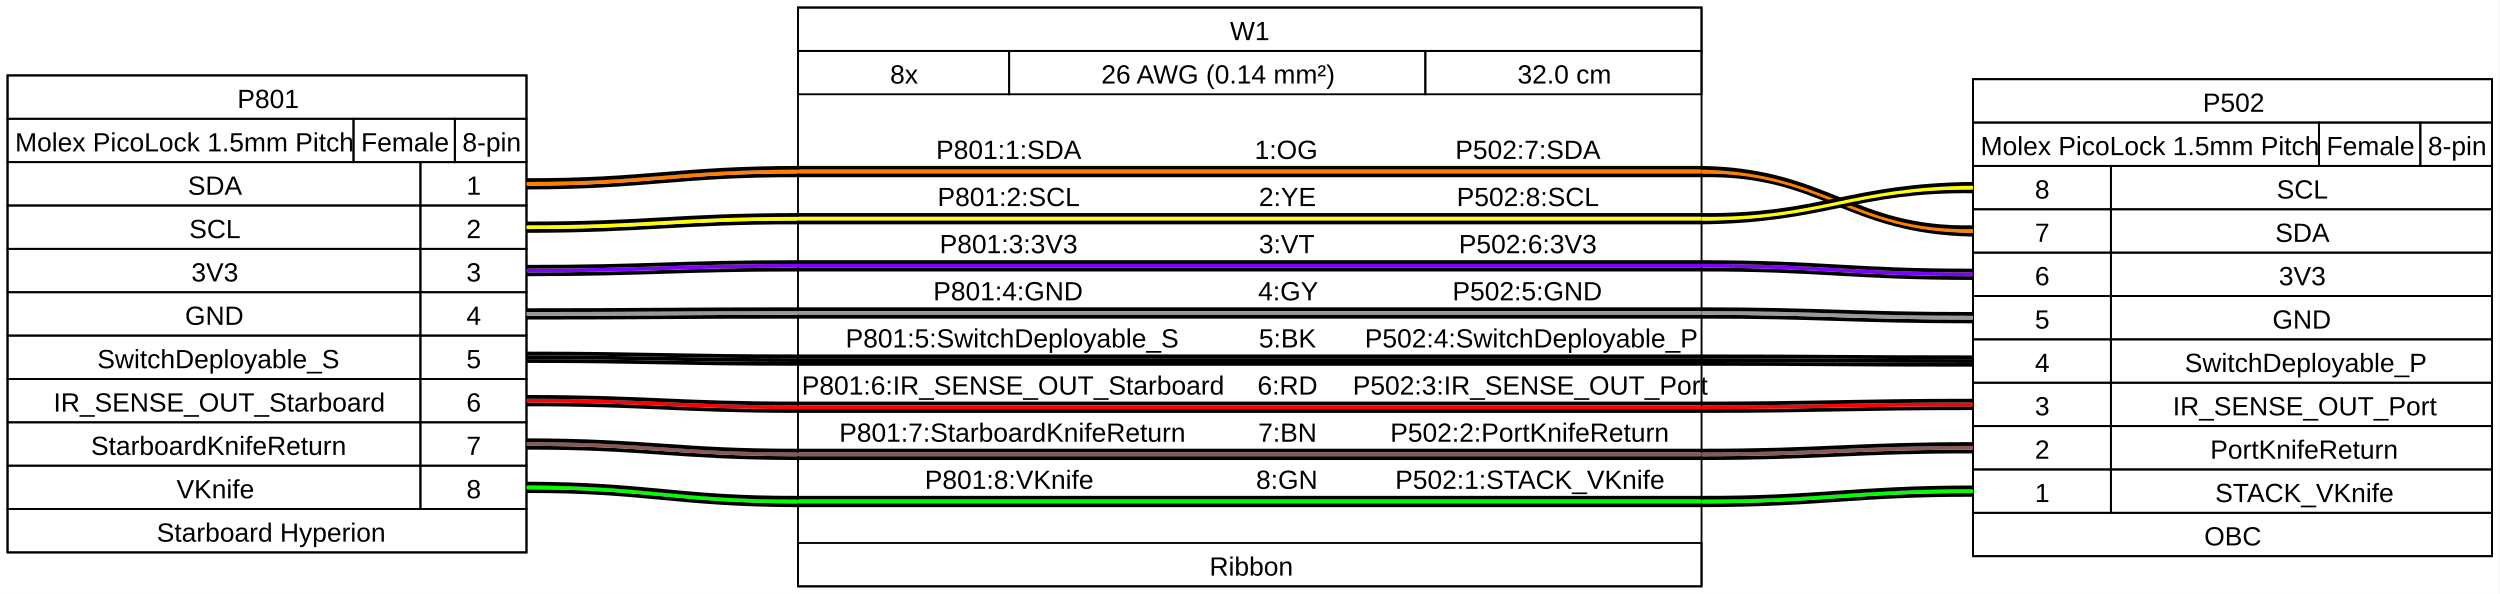
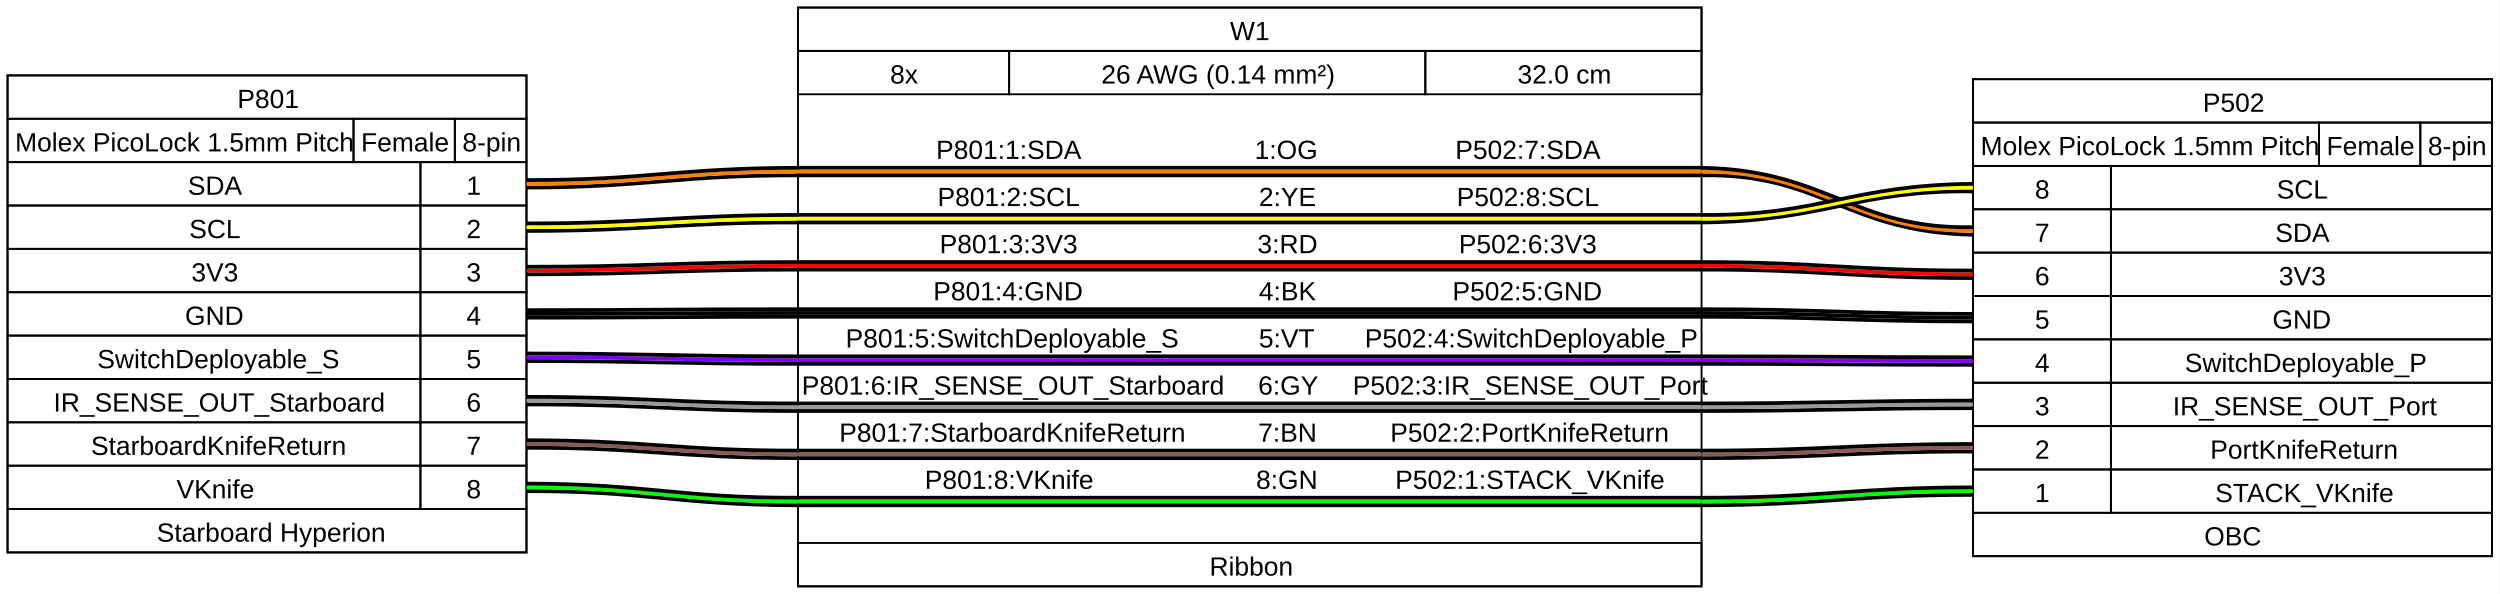
<svg xmlns="http://www.w3.org/2000/svg" width="1326pt" height="315pt" viewBox="0.00 0.00 1326.00 315.00">
  <g id="graph0" class="graph" transform="scale(1 1) rotate(0) translate(4 311)">
    <polygon fill="#ffffff" stroke="none" points="-4,4 -4,-311 1321.75,-311 1321.75,4 -4,4" />
    <g id="node1" class="node">
      <polygon fill="#ffffff" stroke="black" points="275.25,-271 0,-271 0,-18 275.25,-18 275.25,-271" />
      <polygon fill="none" stroke="black" points="0,-248 0,-271 275.25,-271 275.25,-248 0,-248" />
      <text xml:space="preserve" text-anchor="start" x="121.88" y="-253.7" font-family="arial" font-size="14.00">P801</text>
      <polygon fill="none" stroke="black" points="0,-225 0,-248 183.5,-248 183.5,-225 0,-225" />
      <text xml:space="preserve" text-anchor="start" x="4" y="-230.7" font-family="arial" font-size="14.00">Molex PicoLock 1.5mm Pitch</text>
      <polygon fill="none" stroke="black" points="183.5,-225 183.5,-248 237.25,-248 237.25,-225 183.5,-225" />
      <text xml:space="preserve" text-anchor="start" x="187.5" y="-230.7" font-family="arial" font-size="14.00">Female</text>
      <polygon fill="none" stroke="black" points="237.25,-225 237.25,-248 275.25,-248 275.25,-225 237.25,-225" />
      <text xml:space="preserve" text-anchor="start" x="241.25" y="-230.7" font-family="arial" font-size="14.00">8-pin</text>
      <polygon fill="none" stroke="black" points="0,-202 0,-225 219,-225 219,-202 0,-202" />
      <text xml:space="preserve" text-anchor="start" x="95.62" y="-207.7" font-family="arial" font-size="14.00">SDA</text>
      <polygon fill="none" stroke="black" points="219,-202 219,-225 275.25,-225 275.25,-202 219,-202" />
      <text xml:space="preserve" text-anchor="start" x="243.38" y="-207.7" font-family="arial" font-size="14.00">1</text>
      <polygon fill="none" stroke="black" points="0,-179 0,-202 219,-202 219,-179 0,-179" />
      <text xml:space="preserve" text-anchor="start" x="96.38" y="-184.7" font-family="arial" font-size="14.00">SCL</text>
      <polygon fill="none" stroke="black" points="219,-179 219,-202 275.25,-202 275.25,-179 219,-179" />
      <text xml:space="preserve" text-anchor="start" x="243.38" y="-184.7" font-family="arial" font-size="14.00">2</text>
      <polygon fill="none" stroke="black" points="0,-156 0,-179 219,-179 219,-156 0,-156" />
      <text xml:space="preserve" text-anchor="start" x="97.5" y="-161.7" font-family="arial" font-size="14.00">3V3</text>
      <polygon fill="none" stroke="black" points="219,-156 219,-179 275.25,-179 275.25,-156 219,-156" />
      <text xml:space="preserve" text-anchor="start" x="243.38" y="-161.7" font-family="arial" font-size="14.00">3</text>
      <polygon fill="none" stroke="black" points="0,-133 0,-156 219,-156 219,-133 0,-133" />
      <text xml:space="preserve" text-anchor="start" x="94.12" y="-138.7" font-family="arial" font-size="14.00">GND</text>
      <polygon fill="none" stroke="black" points="219,-133 219,-156 275.25,-156 275.25,-133 219,-133" />
      <text xml:space="preserve" text-anchor="start" x="243.38" y="-138.7" font-family="arial" font-size="14.00">4</text>
      <polygon fill="none" stroke="black" points="0,-110 0,-133 219,-133 219,-110 0,-110" />
      <text xml:space="preserve" text-anchor="start" x="47.62" y="-115.7" font-family="arial" font-size="14.00">SwitchDeployable_S</text>
      <polygon fill="none" stroke="black" points="219,-110 219,-133 275.25,-133 275.25,-110 219,-110" />
      <text xml:space="preserve" text-anchor="start" x="243.38" y="-115.7" font-family="arial" font-size="14.00">5</text>
      <polygon fill="none" stroke="black" points="0,-87 0,-110 219,-110 219,-87 0,-87" />
      <text xml:space="preserve" text-anchor="start" x="24.38" y="-92.7" font-family="arial" font-size="14.00">IR_SENSE_OUT_Starboard</text>
      <polygon fill="none" stroke="black" points="219,-87 219,-110 275.25,-110 275.25,-87 219,-87" />
      <text xml:space="preserve" text-anchor="start" x="243.38" y="-92.7" font-family="arial" font-size="14.00">6</text>
      <polygon fill="none" stroke="black" points="0,-64 0,-87 219,-87 219,-64 0,-64" />
      <text xml:space="preserve" text-anchor="start" x="44.25" y="-69.7" font-family="arial" font-size="14.00">StarboardKnifeReturn</text>
      <polygon fill="none" stroke="black" points="219,-64 219,-87 275.25,-87 275.25,-64 219,-64" />
      <text xml:space="preserve" text-anchor="start" x="243.38" y="-69.7" font-family="arial" font-size="14.00">7</text>
      <polygon fill="none" stroke="black" points="0,-41 0,-64 219,-64 219,-41 0,-41" />
      <text xml:space="preserve" text-anchor="start" x="89.62" y="-46.7" font-family="arial" font-size="14.00">VKnife</text>
      <polygon fill="none" stroke="black" points="219,-41 219,-64 275.25,-64 275.25,-41 219,-41" />
      <text xml:space="preserve" text-anchor="start" x="243.38" y="-46.7" font-family="arial" font-size="14.00">8</text>
      <polygon fill="none" stroke="black" points="0,-18 0,-41 275.25,-41 275.25,-18 0,-18" />
      <text xml:space="preserve" text-anchor="start" x="79.12" y="-23.7" font-family="arial" font-size="14.00">Starboard Hyperion</text>
    </g>
    <g id="node3" class="node">
      <polygon fill="#ffffff" stroke="black" points="898.5,-307 419.25,-307 419.25,0 898.5,0 898.5,-307" />
      <polygon fill="none" stroke="black" points="419.25,-284 419.25,-307 898.5,-307 898.5,-284 419.25,-284" />
      <text xml:space="preserve" text-anchor="start" x="648.38" y="-289.7" font-family="arial" font-size="14.00">W1</text>
      <polygon fill="none" stroke="black" points="419.25,-261 419.25,-284 531.25,-284 531.25,-261 419.25,-261" />
      <text xml:space="preserve" text-anchor="start" x="468.12" y="-266.7" font-family="arial" font-size="14.00">8x</text>
      <polygon fill="none" stroke="black" points="531.25,-261 531.25,-284 752,-284 752,-261 531.25,-261" />
      <text xml:space="preserve" text-anchor="start" x="580.12" y="-266.7" font-family="arial" font-size="14.00">26 AWG (0.14 mm²)</text>
      <polygon fill="none" stroke="black" points="752,-261 752,-284 898.5,-284 898.5,-261 752,-261" />
      <text xml:space="preserve" text-anchor="start" x="800.88" y="-266.7" font-family="arial" font-size="14.00">32.0 cm</text>
      <text xml:space="preserve" text-anchor="start" x="527.75" y="-245.7" font-family="arial" font-size="14.00"> </text>
      <text xml:space="preserve" text-anchor="start" x="492.5" y="-226.7" font-family="arial" font-size="14.00">P801:1:SDA</text>
      <text xml:space="preserve" text-anchor="start" x="642" y="-226.7" font-family="arial" font-size="14.00">     1:OG    </text>
      <text xml:space="preserve" text-anchor="start" x="767.88" y="-226.7" font-family="arial" font-size="14.00">P502:7:SDA</text>
      <polygon fill="#000000" stroke="none" points="419.25,-221 419.25,-223 898.5,-223 898.5,-221 419.25,-221" />
      <polygon fill="#ff8000" stroke="none" points="419.25,-219 419.25,-221 898.5,-221 898.5,-219 419.25,-219" />
      <polygon fill="#000000" stroke="none" points="419.25,-217 419.25,-219 898.5,-219 898.5,-217 419.25,-217" />
      <text xml:space="preserve" text-anchor="start" x="493.25" y="-201.7" font-family="arial" font-size="14.00">P801:2:SCL</text>
      <text xml:space="preserve" text-anchor="start" x="644.25" y="-201.7" font-family="arial" font-size="14.00">     2:YE    </text>
      <text xml:space="preserve" text-anchor="start" x="768.62" y="-201.7" font-family="arial" font-size="14.00">P502:8:SCL</text>
      <polygon fill="#000000" stroke="none" points="419.25,-196 419.25,-198 898.5,-198 898.5,-196 419.25,-196" />
      <polygon fill="#ffff00" stroke="none" points="419.25,-194 419.25,-196 898.5,-196 898.5,-194 419.25,-194" />
      <polygon fill="#000000" stroke="none" points="419.25,-192 419.25,-194 898.5,-194 898.5,-192 419.25,-192" />
      <text xml:space="preserve" text-anchor="start" x="494.38" y="-176.7" font-family="arial" font-size="14.00">P801:3:3V3</text>
-       <text xml:space="preserve" text-anchor="start" x="644.25" y="-176.7" font-family="arial" font-size="14.00">     3:VT    </text>
+       <text xml:space="preserve" text-anchor="start" x="643.5" y="-176.7" font-family="arial" font-size="14.00">     3:RD    </text>
      <text xml:space="preserve" text-anchor="start" x="769.75" y="-176.7" font-family="arial" font-size="14.00">P502:6:3V3</text>
      <polygon fill="#000000" stroke="none" points="419.25,-171 419.25,-173 898.5,-173 898.5,-171 419.25,-171" />
-       <polygon fill="#8000ff" stroke="none" points="419.25,-169 419.25,-171 898.5,-171 898.5,-169 419.25,-169" />
+       <polygon fill="#ff0000" stroke="none" points="419.25,-169 419.25,-171 898.5,-171 898.5,-169 419.25,-169" />
      <polygon fill="#000000" stroke="none" points="419.25,-167 419.25,-169 898.5,-169 898.5,-167 419.25,-167" />
      <text xml:space="preserve" text-anchor="start" x="491" y="-151.7" font-family="arial" font-size="14.00">P801:4:GND</text>
-       <text xml:space="preserve" text-anchor="start" x="643.88" y="-151.7" font-family="arial" font-size="14.00">     4:GY    </text>
+       <text xml:space="preserve" text-anchor="start" x="644.25" y="-151.7" font-family="arial" font-size="14.00">     4:BK    </text>
      <text xml:space="preserve" text-anchor="start" x="766.38" y="-151.7" font-family="arial" font-size="14.00">P502:5:GND</text>
      <polygon fill="#000000" stroke="none" points="419.25,-146 419.25,-148 898.5,-148 898.5,-146 419.25,-146" />
-       <polygon fill="#999999" stroke="none" points="419.25,-144 419.25,-146 898.5,-146 898.5,-144 419.25,-144" />
+       <polygon fill="#000000" stroke="none" points="419.25,-144 419.25,-146 898.5,-146 898.5,-144 419.25,-144" />
      <polygon fill="#000000" stroke="none" points="419.25,-142 419.25,-144 898.5,-144 898.5,-142 419.25,-142" />
      <text xml:space="preserve" text-anchor="start" x="444.5" y="-126.7" font-family="arial" font-size="14.00">P801:5:SwitchDeployable_S</text>
-       <text xml:space="preserve" text-anchor="start" x="644.25" y="-126.7" font-family="arial" font-size="14.00">     5:BK    </text>
+       <text xml:space="preserve" text-anchor="start" x="644.25" y="-126.7" font-family="arial" font-size="14.00">     5:VT    </text>
      <text xml:space="preserve" text-anchor="start" x="719.88" y="-126.7" font-family="arial" font-size="14.00">P502:4:SwitchDeployable_P</text>
      <polygon fill="#000000" stroke="none" points="419.25,-121 419.25,-123 898.5,-123 898.5,-121 419.25,-121" />
-       <polygon fill="#000000" stroke="none" points="419.25,-119 419.25,-121 898.5,-121 898.5,-119 419.25,-119" />
+       <polygon fill="#8000ff" stroke="none" points="419.25,-119 419.25,-121 898.5,-121 898.5,-119 419.25,-119" />
      <polygon fill="#000000" stroke="none" points="419.25,-117 419.25,-119 898.5,-119 898.5,-117 419.25,-117" />
      <text xml:space="preserve" text-anchor="start" x="421.25" y="-101.7" font-family="arial" font-size="14.00">P801:6:IR_SENSE_OUT_Starboard</text>
-       <text xml:space="preserve" text-anchor="start" x="643.5" y="-101.7" font-family="arial" font-size="14.00">     6:RD    </text>
+       <text xml:space="preserve" text-anchor="start" x="643.88" y="-101.7" font-family="arial" font-size="14.00">     6:GY    </text>
      <text xml:space="preserve" text-anchor="start" x="713.5" y="-101.7" font-family="arial" font-size="14.00">P502:3:IR_SENSE_OUT_Port</text>
      <polygon fill="#000000" stroke="none" points="419.25,-96 419.25,-98 898.5,-98 898.5,-96 419.25,-96" />
-       <polygon fill="#ff0000" stroke="none" points="419.25,-94 419.25,-96 898.5,-96 898.5,-94 419.25,-94" />
+       <polygon fill="#999999" stroke="none" points="419.25,-94 419.25,-96 898.5,-96 898.5,-94 419.25,-94" />
      <polygon fill="#000000" stroke="none" points="419.25,-92 419.25,-94 898.5,-94 898.5,-92 419.25,-92" />
      <text xml:space="preserve" text-anchor="start" x="441.12" y="-76.7" font-family="arial" font-size="14.00">P801:7:StarboardKnifeReturn</text>
      <text xml:space="preserve" text-anchor="start" x="643.88" y="-76.7" font-family="arial" font-size="14.00">     7:BN    </text>
      <text xml:space="preserve" text-anchor="start" x="733.38" y="-76.7" font-family="arial" font-size="14.00">P502:2:PortKnifeReturn</text>
      <polygon fill="#000000" stroke="none" points="419.25,-71 419.25,-73 898.5,-73 898.5,-71 419.25,-71" />
      <polygon fill="#895956" stroke="none" points="419.25,-69 419.25,-71 898.5,-71 898.5,-69 419.25,-69" />
      <polygon fill="#000000" stroke="none" points="419.25,-67 419.25,-69 898.5,-69 898.5,-67 419.25,-67" />
      <text xml:space="preserve" text-anchor="start" x="486.5" y="-51.7" font-family="arial" font-size="14.00">P801:8:VKnife</text>
      <text xml:space="preserve" text-anchor="start" x="642.75" y="-51.7" font-family="arial" font-size="14.00">     8:GN    </text>
      <text xml:space="preserve" text-anchor="start" x="736" y="-51.7" font-family="arial" font-size="14.00">P502:1:STACK_VKnife</text>
      <polygon fill="#000000" stroke="none" points="419.25,-46 419.25,-48 898.5,-48 898.5,-46 419.25,-46" />
      <polygon fill="#00ff00" stroke="none" points="419.25,-44 419.25,-46 898.5,-46 898.5,-44 419.25,-44" />
      <polygon fill="#000000" stroke="none" points="419.25,-42 419.25,-44 898.5,-44 898.5,-42 419.25,-42" />
      <text xml:space="preserve" text-anchor="start" x="527.75" y="-26.7" font-family="arial" font-size="14.00"> </text>
      <polygon fill="none" stroke="black" points="419.25,0 419.25,-23 898.5,-23 898.5,0 419.25,0" />
      <text xml:space="preserve" text-anchor="start" x="637.5" y="-5.7" font-family="arial" font-size="14.00">Ribbon</text>
    </g>
    <g id="edge1" class="edge">
      <path fill="none" stroke="#000000" stroke-width="2" d="M275.25,-211.5C340.07,-211.65 355.94,-218.15 419.25,-218" />
      <path fill="none" stroke="#ff8000" stroke-width="2" d="M275.25,-213.5C339.32,-213.5 355.18,-220 419.25,-220" />
      <path fill="none" stroke="#000000" stroke-width="2" d="M275.25,-215.5C338.56,-215.35 354.43,-221.85 419.25,-222" />
    </g>
    <g id="edge3" class="edge">
      <path fill="none" stroke="#000000" stroke-width="2" d="M275.25,-188.5C339.82,-188.58 355.76,-193.08 419.25,-193" />
      <path fill="none" stroke="#ffff00" stroke-width="2" d="M275.25,-190.5C339.28,-190.5 355.22,-195 419.25,-195" />
      <path fill="none" stroke="#000000" stroke-width="2" d="M275.25,-192.5C338.74,-192.42 354.68,-196.92 419.25,-197" />
    </g>
    <g id="edge5" class="edge">
      <path fill="none" stroke="#000000" stroke-width="2" d="M275.25,-165.5C339.57,-165.52 355.55,-168.02 419.25,-168" />
-       <path fill="none" stroke="#8000ff" stroke-width="2" d="M275.25,-167.5C339.26,-167.5 355.24,-170 419.25,-170" />
+       <path fill="none" stroke="#ff0000" stroke-width="2" d="M275.25,-167.5C339.26,-167.5 355.24,-170 419.25,-170" />
      <path fill="none" stroke="#000000" stroke-width="2" d="M275.25,-169.5C338.95,-169.48 354.93,-171.98 419.25,-172" />
    </g>
    <g id="edge7" class="edge">
      <path fill="none" stroke="#000000" stroke-width="2" d="M275.25,-142.5C339.31,-142.5 355.31,-143 419.25,-143" />
-       <path fill="none" stroke="#999999" stroke-width="2" d="M275.25,-144.5C339.25,-144.5 355.25,-145 419.25,-145" />
+       <path fill="none" stroke="#000000" stroke-width="2" d="M275.25,-144.5C339.25,-144.5 355.25,-145 419.25,-145" />
      <path fill="none" stroke="#000000" stroke-width="2" d="M275.25,-146.5C339.19,-146.5 355.19,-147 419.25,-147" />
    </g>
    <g id="edge9" class="edge">
      <path fill="none" stroke="#000000" stroke-width="2" d="M275.25,-119.5C339.07,-119.51 355.06,-118.01 419.25,-118" />
-       <path fill="none" stroke="#000000" stroke-width="2" d="M275.25,-121.5C339.25,-121.5 355.25,-120 419.25,-120" />
+       <path fill="none" stroke="#8000ff" stroke-width="2" d="M275.25,-121.5C339.25,-121.5 355.25,-120 419.25,-120" />
      <path fill="none" stroke="#000000" stroke-width="2" d="M275.25,-123.5C339.44,-123.49 355.43,-121.99 419.25,-122" />
    </g>
    <g id="edge11" class="edge">
      <path fill="none" stroke="#000000" stroke-width="2" d="M275.25,-96.5C338.84,-96.55 354.8,-93.05 419.25,-93" />
-       <path fill="none" stroke="#ff0000" stroke-width="2" d="M275.25,-98.5C339.27,-98.5 355.23,-95 419.25,-95" />
+       <path fill="none" stroke="#999999" stroke-width="2" d="M275.25,-98.5C339.27,-98.5 355.23,-95 419.25,-95" />
      <path fill="none" stroke="#000000" stroke-width="2" d="M275.25,-100.5C339.7,-100.45 355.66,-96.95 419.25,-97" />
    </g>
    <g id="edge13" class="edge">
      <path fill="none" stroke="#000000" stroke-width="2" d="M275.25,-73.5C338.64,-73.61 354.55,-68.11 419.25,-68" />
      <path fill="none" stroke="#895956" stroke-width="2" d="M275.25,-75.5C339.3,-75.5 355.2,-70 419.25,-70" />
      <path fill="none" stroke="#000000" stroke-width="2" d="M275.25,-77.5C339.95,-77.39 355.86,-71.89 419.25,-72" />
    </g>
    <g id="edge15" class="edge">
      <path fill="none" stroke="#000000" stroke-width="2" d="M275.25,-50.5C338.48,-50.69 354.31,-43.19 419.25,-43" />
      <path fill="none" stroke="#00ff00" stroke-width="2" d="M275.25,-52.5C339.34,-52.5 355.16,-45 419.25,-45" />
      <path fill="none" stroke="#000000" stroke-width="2" d="M275.25,-54.5C340.19,-54.31 356.02,-46.81 419.25,-47" />
    </g>
    <g id="node2" class="node">
      <polygon fill="#ffffff" stroke="black" points="1317.75,-269 1042.5,-269 1042.5,-16 1317.75,-16 1317.75,-269" />
      <polygon fill="none" stroke="black" points="1042.5,-246 1042.5,-269 1317.75,-269 1317.75,-246 1042.5,-246" />
      <text xml:space="preserve" text-anchor="start" x="1164.38" y="-251.7" font-family="arial" font-size="14.00">P502</text>
      <polygon fill="none" stroke="black" points="1042.5,-223 1042.5,-246 1226,-246 1226,-223 1042.5,-223" />
      <text xml:space="preserve" text-anchor="start" x="1046.5" y="-228.7" font-family="arial" font-size="14.00">Molex PicoLock 1.5mm Pitch</text>
      <polygon fill="none" stroke="black" points="1226,-223 1226,-246 1279.75,-246 1279.75,-223 1226,-223" />
      <text xml:space="preserve" text-anchor="start" x="1230" y="-228.7" font-family="arial" font-size="14.00">Female</text>
      <polygon fill="none" stroke="black" points="1279.75,-223 1279.75,-246 1317.75,-246 1317.75,-223 1279.75,-223" />
      <text xml:space="preserve" text-anchor="start" x="1283.75" y="-228.7" font-family="arial" font-size="14.00">8-pin</text>
      <polygon fill="none" stroke="black" points="1042.5,-200 1042.5,-223 1115.62,-223 1115.62,-200 1042.5,-200" />
      <text xml:space="preserve" text-anchor="start" x="1075.31" y="-205.7" font-family="arial" font-size="14.00">8</text>
      <polygon fill="none" stroke="black" points="1115.62,-200 1115.62,-223 1317.75,-223 1317.75,-200 1115.62,-200" />
      <text xml:space="preserve" text-anchor="start" x="1203.56" y="-205.7" font-family="arial" font-size="14.00">SCL</text>
      <polygon fill="none" stroke="black" points="1042.5,-177 1042.5,-200 1115.62,-200 1115.62,-177 1042.5,-177" />
      <text xml:space="preserve" text-anchor="start" x="1075.31" y="-182.7" font-family="arial" font-size="14.00">7</text>
      <polygon fill="none" stroke="black" points="1115.62,-177 1115.62,-200 1317.75,-200 1317.75,-177 1115.62,-177" />
      <text xml:space="preserve" text-anchor="start" x="1202.81" y="-182.7" font-family="arial" font-size="14.00">SDA</text>
      <polygon fill="none" stroke="black" points="1042.5,-154 1042.5,-177 1115.62,-177 1115.62,-154 1042.5,-154" />
      <text xml:space="preserve" text-anchor="start" x="1075.31" y="-159.7" font-family="arial" font-size="14.00">6</text>
      <polygon fill="none" stroke="black" points="1115.62,-154 1115.62,-177 1317.75,-177 1317.75,-154 1115.62,-154" />
      <text xml:space="preserve" text-anchor="start" x="1204.69" y="-159.7" font-family="arial" font-size="14.00">3V3</text>
      <polygon fill="none" stroke="black" points="1042.5,-131 1042.5,-154 1115.62,-154 1115.62,-131 1042.5,-131" />
      <text xml:space="preserve" text-anchor="start" x="1075.31" y="-136.7" font-family="arial" font-size="14.00">5</text>
      <polygon fill="none" stroke="black" points="1115.62,-131 1115.62,-154 1317.75,-154 1317.75,-131 1115.62,-131" />
      <text xml:space="preserve" text-anchor="start" x="1201.31" y="-136.7" font-family="arial" font-size="14.00">GND</text>
      <polygon fill="none" stroke="black" points="1042.5,-108 1042.5,-131 1115.62,-131 1115.62,-108 1042.5,-108" />
      <text xml:space="preserve" text-anchor="start" x="1075.31" y="-113.7" font-family="arial" font-size="14.00">4</text>
      <polygon fill="none" stroke="black" points="1115.62,-108 1115.62,-131 1317.75,-131 1317.75,-108 1115.62,-108" />
      <text xml:space="preserve" text-anchor="start" x="1154.81" y="-113.7" font-family="arial" font-size="14.00">SwitchDeployable_P</text>
      <polygon fill="none" stroke="black" points="1042.5,-85 1042.5,-108 1115.62,-108 1115.62,-85 1042.5,-85" />
      <text xml:space="preserve" text-anchor="start" x="1075.31" y="-90.7" font-family="arial" font-size="14.00">3</text>
      <polygon fill="none" stroke="black" points="1115.62,-85 1115.62,-108 1317.75,-108 1317.75,-85 1115.62,-85" />
      <text xml:space="preserve" text-anchor="start" x="1148.44" y="-90.7" font-family="arial" font-size="14.00">IR_SENSE_OUT_Port</text>
      <polygon fill="none" stroke="black" points="1042.5,-62 1042.5,-85 1115.62,-85 1115.62,-62 1042.5,-62" />
      <text xml:space="preserve" text-anchor="start" x="1075.31" y="-67.7" font-family="arial" font-size="14.00">2</text>
      <polygon fill="none" stroke="black" points="1115.62,-62 1115.62,-85 1317.75,-85 1317.75,-62 1115.62,-62" />
      <text xml:space="preserve" text-anchor="start" x="1168.31" y="-67.7" font-family="arial" font-size="14.00">PortKnifeReturn</text>
      <polygon fill="none" stroke="black" points="1042.5,-39 1042.5,-62 1115.62,-62 1115.62,-39 1042.5,-39" />
      <text xml:space="preserve" text-anchor="start" x="1075.31" y="-44.7" font-family="arial" font-size="14.00">1</text>
      <polygon fill="none" stroke="black" points="1115.62,-39 1115.62,-62 1317.75,-62 1317.75,-39 1115.62,-39" />
      <text xml:space="preserve" text-anchor="start" x="1170.94" y="-44.7" font-family="arial" font-size="14.00">STACK_VKnife</text>
      <polygon fill="none" stroke="black" points="1042.5,-16 1042.5,-39 1317.75,-39 1317.75,-16 1042.5,-16" />
      <text xml:space="preserve" text-anchor="start" x="1165.12" y="-21.7" font-family="arial" font-size="14.00">OBC</text>
    </g>
    <g id="edge2" class="edge">
      <path fill="none" stroke="#000000" stroke-width="2" d="M898.5,-218C962.16,-219.24 975.14,-187.74 1042.5,-186.5" />
      <path fill="none" stroke="#ff8000" stroke-width="2" d="M898.5,-220C964.01,-220 976.99,-188.5 1042.5,-188.5" />
      <path fill="none" stroke="#000000" stroke-width="2" d="M898.5,-222C965.86,-220.76 978.84,-189.26 1042.5,-190.5" />
    </g>
    <g id="edge4" class="edge">
      <path fill="none" stroke="#000000" stroke-width="2" d="M898.5,-193C964.39,-193.65 979.55,-210.15 1042.5,-209.5" />
      <path fill="none" stroke="#ffff00" stroke-width="2" d="M898.5,-195C962.92,-195 978.08,-211.5 1042.5,-211.5" />
      <path fill="none" stroke="#000000" stroke-width="2" d="M898.5,-197C961.45,-196.35 976.61,-212.85 1042.5,-213.5" />
    </g>
    <g id="edge6" class="edge">
      <path fill="none" stroke="#000000" stroke-width="2" d="M898.5,-168C961.99,-168.08 977.93,-163.58 1042.5,-163.5" />
-       <path fill="none" stroke="#8000ff" stroke-width="2" d="M898.5,-170C962.53,-170 978.47,-165.5 1042.5,-165.5" />
+       <path fill="none" stroke="#ff0000" stroke-width="2" d="M898.5,-170C962.53,-170 978.47,-165.5 1042.5,-165.5" />
      <path fill="none" stroke="#000000" stroke-width="2" d="M898.5,-172C963.07,-171.92 979.01,-167.42 1042.5,-167.5" />
    </g>
    <g id="edge8" class="edge">
      <path fill="none" stroke="#000000" stroke-width="2" d="M898.5,-143C962.2,-143.02 978.18,-140.52 1042.5,-140.5" />
-       <path fill="none" stroke="#999999" stroke-width="2" d="M898.5,-145C962.51,-145 978.49,-142.5 1042.5,-142.5" />
+       <path fill="none" stroke="#000000" stroke-width="2" d="M898.5,-145C962.51,-145 978.49,-142.5 1042.5,-142.5" />
      <path fill="none" stroke="#000000" stroke-width="2" d="M898.5,-147C962.82,-146.98 978.8,-144.48 1042.5,-144.5" />
    </g>
    <g id="edge10" class="edge">
      <path fill="none" stroke="#000000" stroke-width="2" d="M898.5,-118C962.44,-118 978.44,-117.5 1042.5,-117.5" />
-       <path fill="none" stroke="#000000" stroke-width="2" d="M898.5,-120C962.5,-120 978.5,-119.5 1042.5,-119.5" />
+       <path fill="none" stroke="#8000ff" stroke-width="2" d="M898.5,-120C962.5,-120 978.5,-119.5 1042.5,-119.5" />
      <path fill="none" stroke="#000000" stroke-width="2" d="M898.5,-122C962.56,-122 978.56,-121.5 1042.5,-121.5" />
    </g>
    <g id="edge12" class="edge">
      <path fill="none" stroke="#000000" stroke-width="2" d="M898.5,-93C962.69,-93.01 978.68,-94.51 1042.5,-94.5" />
-       <path fill="none" stroke="#ff0000" stroke-width="2" d="M898.5,-95C962.5,-95 978.5,-96.5 1042.5,-96.5" />
+       <path fill="none" stroke="#999999" stroke-width="2" d="M898.5,-95C962.5,-95 978.5,-96.5 1042.5,-96.5" />
      <path fill="none" stroke="#000000" stroke-width="2" d="M898.5,-97C962.32,-96.99 978.31,-98.49 1042.5,-98.5" />
    </g>
    <g id="edge14" class="edge">
      <path fill="none" stroke="#000000" stroke-width="2" d="M898.5,-68C962.95,-68.05 978.91,-71.55 1042.5,-71.5" />
      <path fill="none" stroke="#895956" stroke-width="2" d="M898.5,-70C962.52,-70 978.48,-73.5 1042.5,-73.5" />
      <path fill="none" stroke="#000000" stroke-width="2" d="M898.5,-72C962.09,-71.95 978.05,-75.45 1042.5,-75.5" />
    </g>
    <g id="edge16" class="edge">
      <path fill="none" stroke="#000000" stroke-width="2" d="M898.5,-43C963.2,-43.11 979.11,-48.61 1042.5,-48.5" />
      <path fill="none" stroke="#00ff00" stroke-width="2" d="M898.5,-45C962.55,-45 978.45,-50.5 1042.5,-50.5" />
      <path fill="none" stroke="#000000" stroke-width="2" d="M898.5,-47C961.89,-46.89 977.8,-52.39 1042.5,-52.5" />
    </g>
  </g>
</svg>
